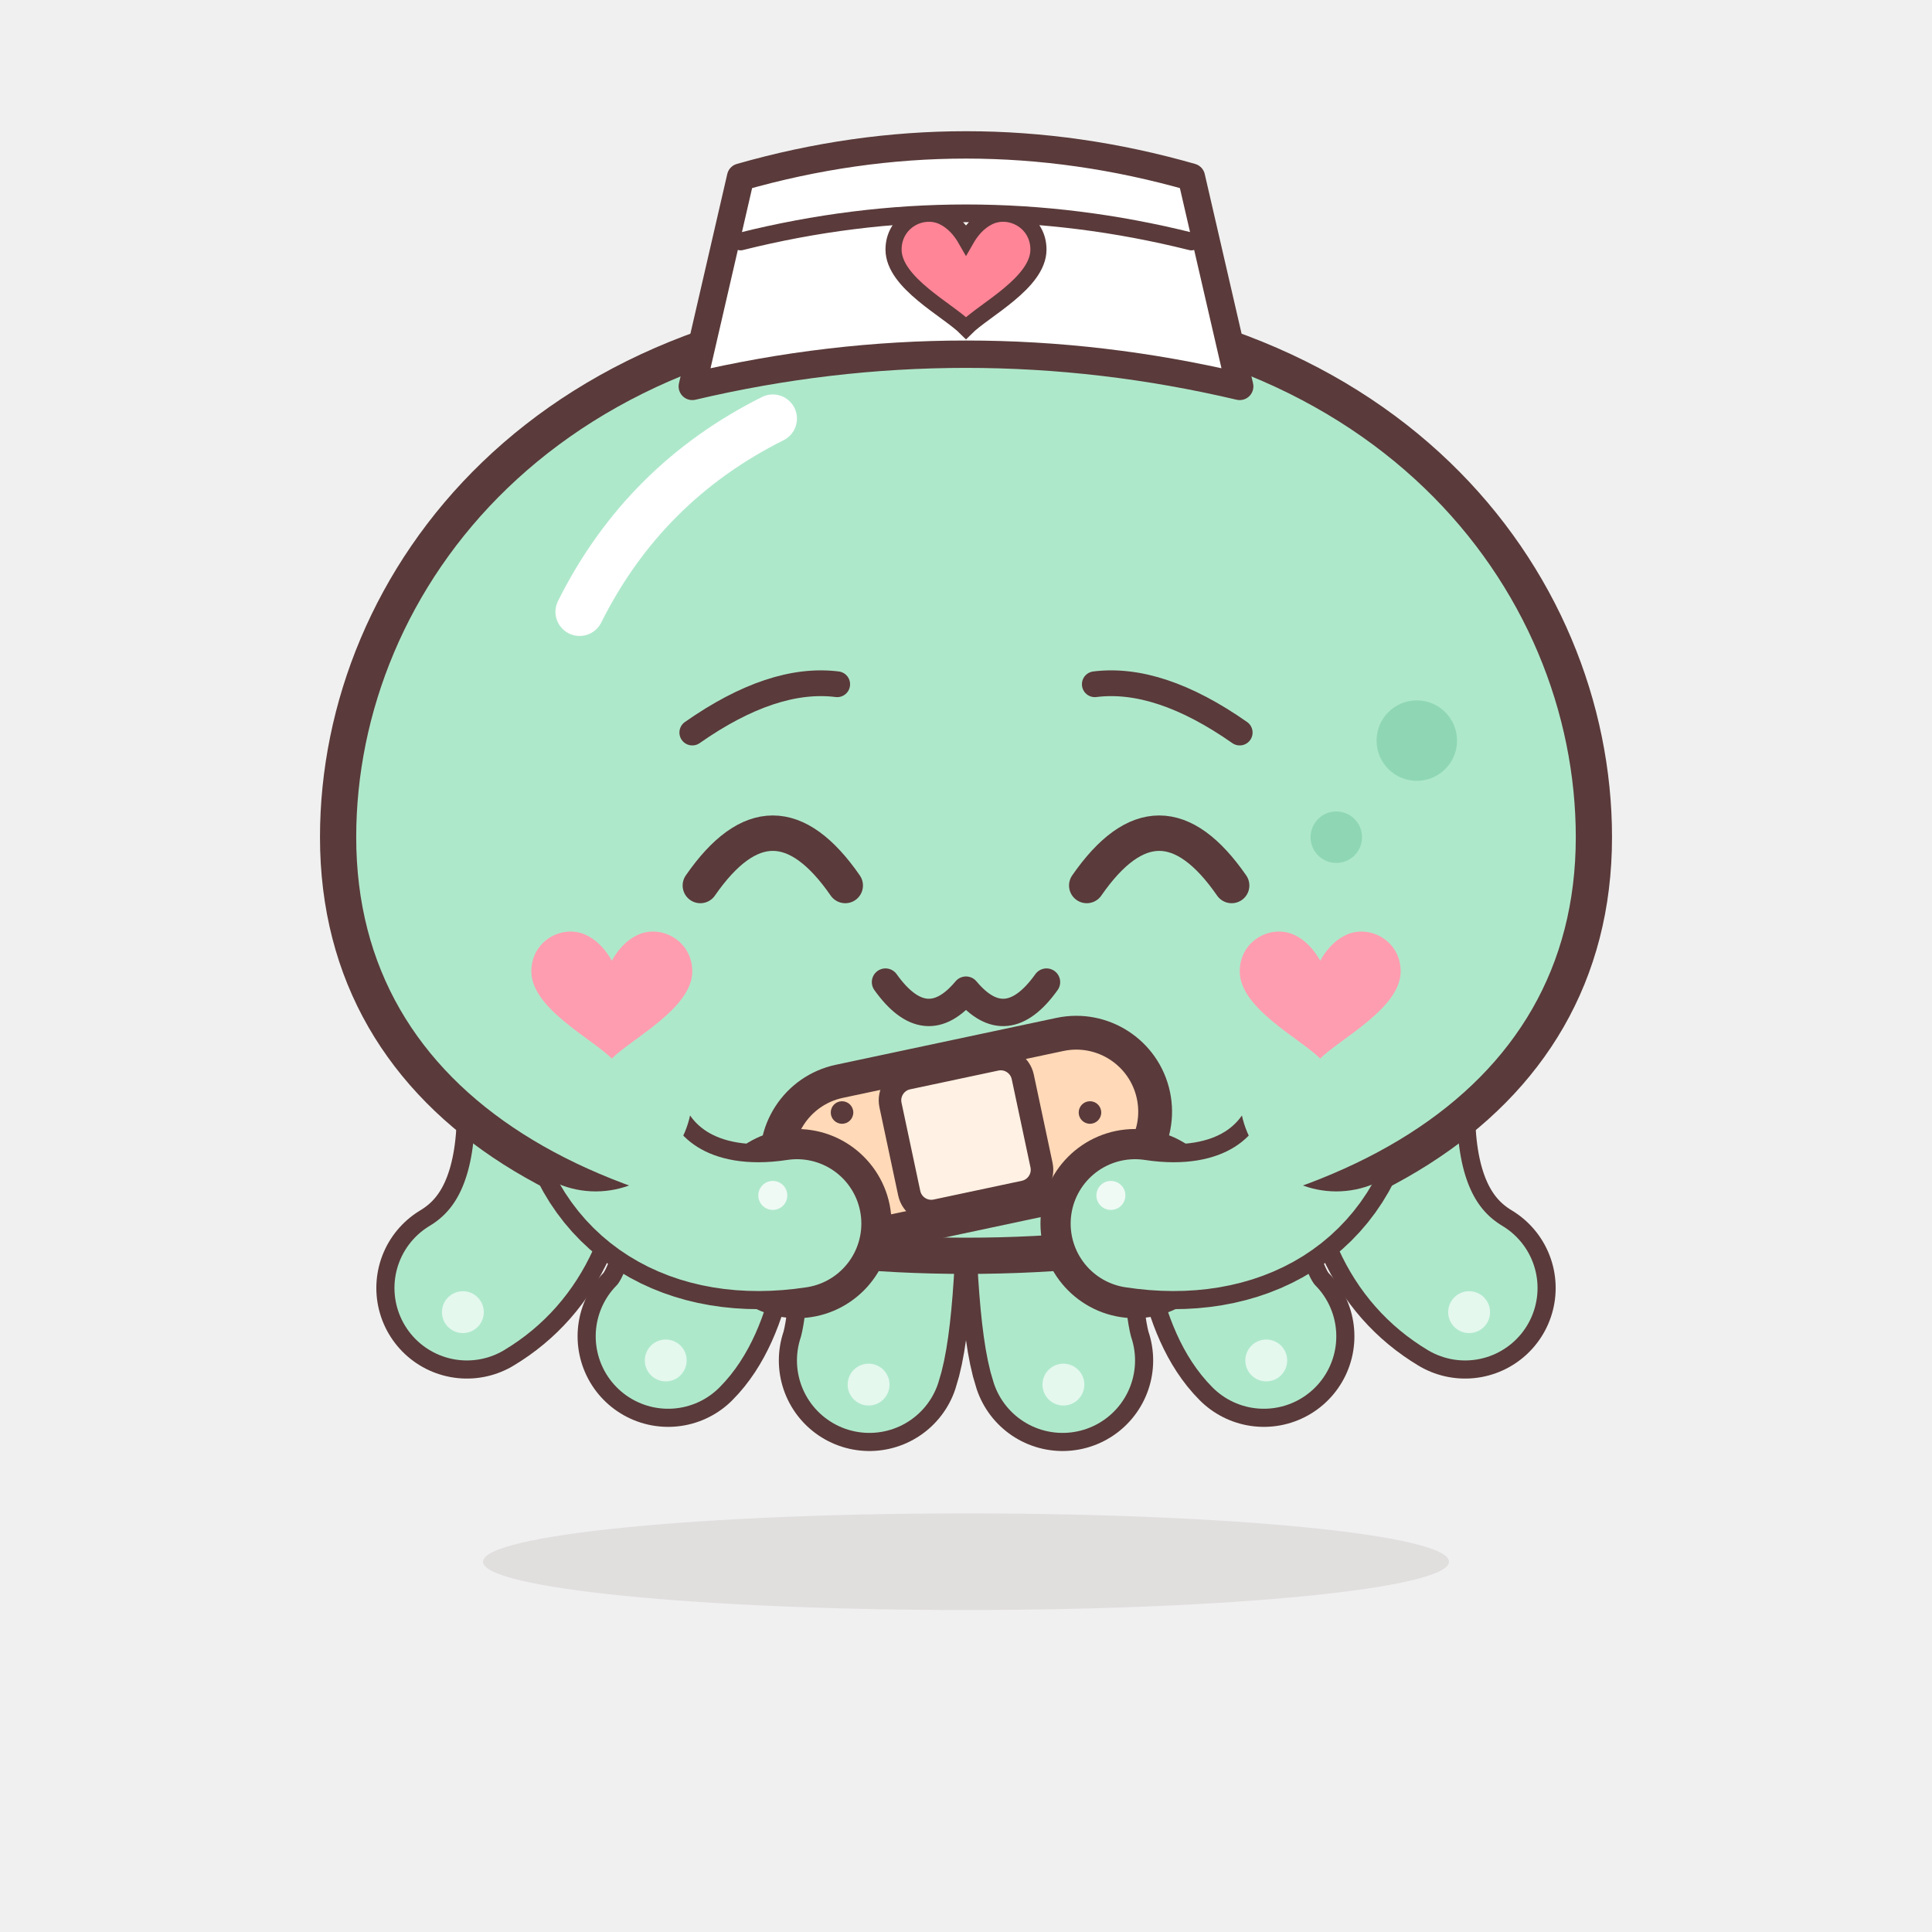
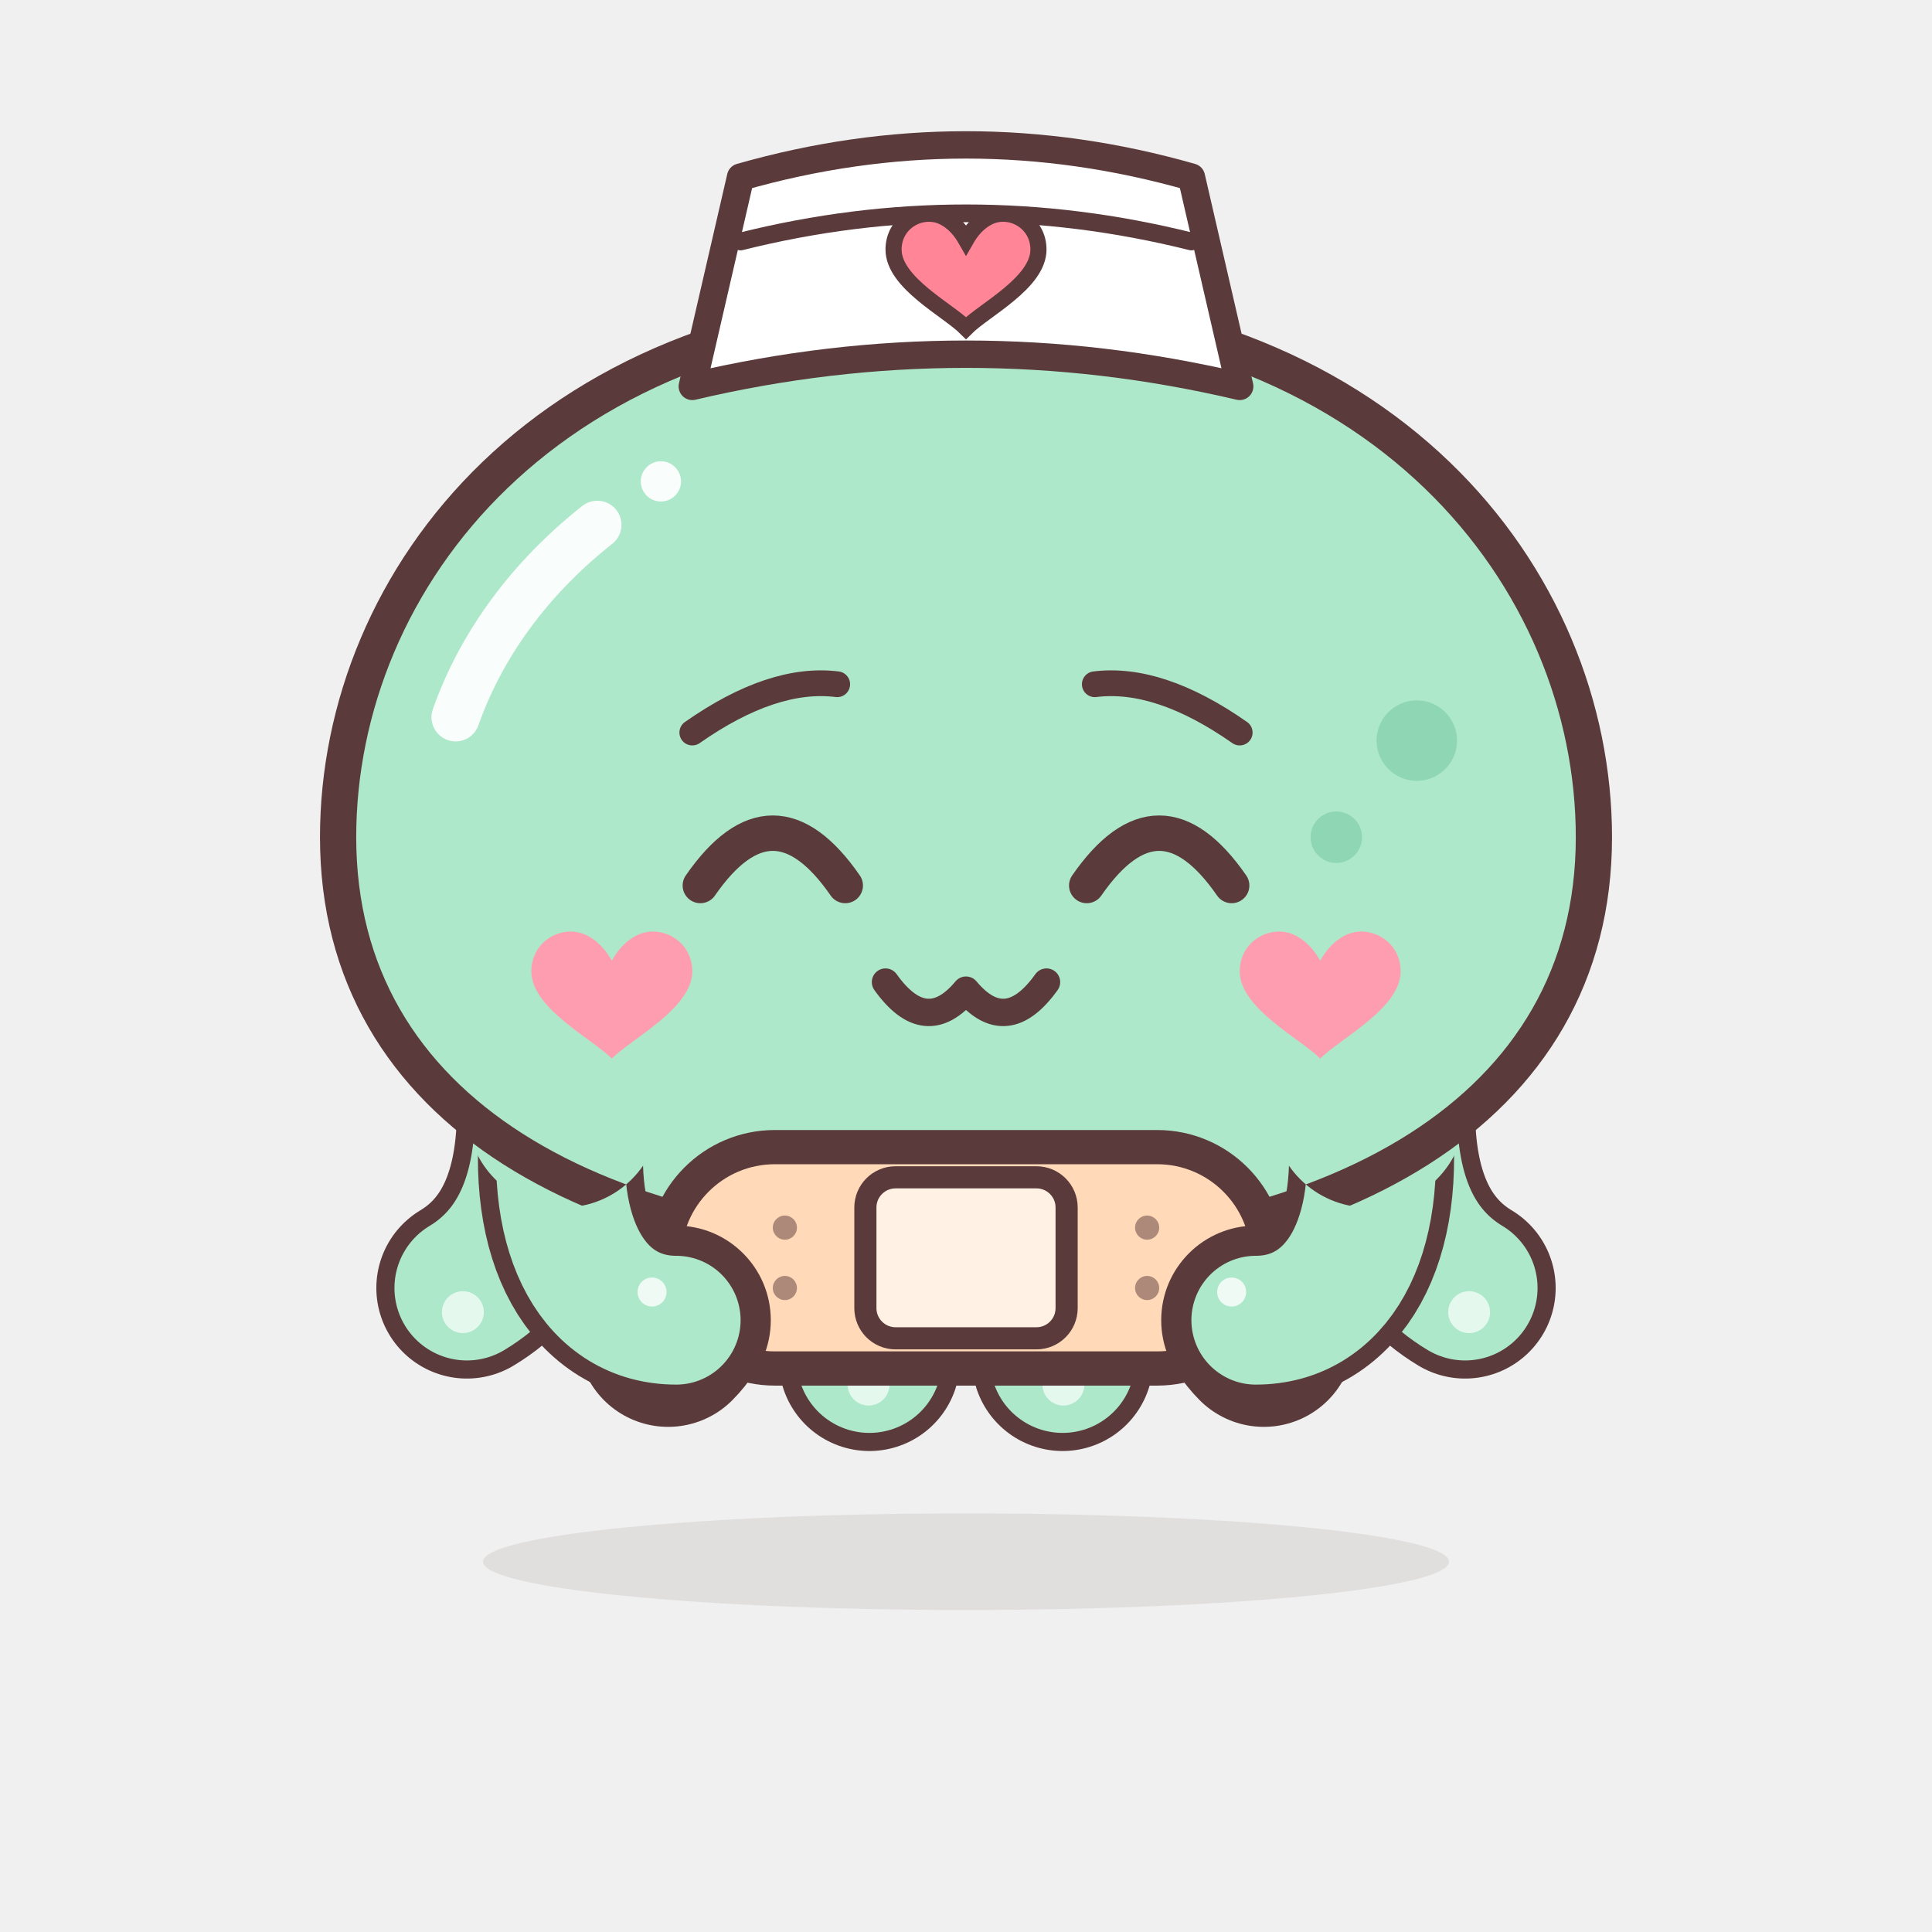
<svg xmlns="http://www.w3.org/2000/svg" viewBox="0 0 240 240" width="240" height="240">
+   <defs>
+     <clipPath id="ISFJ-head">
+       <path d="M120 38 C 172 38, 198 72, 198 104 C 198 138, 166 156, 120 156 C 74 156, 42 138, 42 104 C 42 72, 68 38, 120 38 Z" />
+     </clipPath>
+   </defs>
  <ellipse cx="120" cy="194" rx="60" ry="6" fill="#5A3A3A" opacity="0.10" />
  <g fill="none" stroke-linecap="round" stroke-linejoin="round">
    <g stroke="#5A3A3A" stroke-width="22.5">
      <path d="M68 138 Q 68 154, 58 160" />
      <path d="M89 138 Q 89 160, 83 166" />
      <path d="M110 138 Q 110 163, 108 169" />
      <path d="M130 138 Q 130 163, 132 169" />
      <path d="M151 138 Q 151 160, 157 166" />
      <path d="M172 138 Q 172 154, 182 160" />
    </g>
    <g stroke="#AEE8CB" stroke-width="18">
      <path d="M68 138 Q 68 154, 58 160" />
      <path d="M89 138 Q 89 160, 83 166" />
      <path d="M110 138 Q 110 163, 108 169" />
      <path d="M130 138 Q 130 163, 132 169" />
      <path d="M151 138 Q 151 160, 157 166" />
      <path d="M172 138 Q 172 154, 182 160" />
    </g>
  </g>
  <g fill="none" stroke-linecap="round" stroke-linejoin="round">
    <g stroke="#5A3A3A" stroke-width="19.5" />
    <g stroke="#AEE8CB" stroke-width="15" />
  </g>
  <g fill="#E4F8EE">
    <circle cx="57.5" cy="163" r="2.6" />
    <circle cx="82.7" cy="169" r="2.6" />
    <circle cx="107.9" cy="172" r="2.6" />
    <circle cx="132.1" cy="172" r="2.6" />
    <circle cx="157.3" cy="169" r="2.6" />
    <circle cx="182.5" cy="163" r="2.6" />
  </g>
  <path d="M120 38 C 172 38, 198 72, 198 104 C 198 138, 166 156, 120 156 C 74 156, 42 138, 42 104 C 42 72, 68 38, 120 38 Z" fill="#AEE8CB" stroke="#5A3A3A" stroke-width="4.5" />
  <g fill="#8FD7B4">
    <circle cx="176" cy="92" r="5" />
    <circle cx="166" cy="104" r="3.2" />
  </g>
-   <path d="M72 76 Q 80 60, 96 52" fill="none" stroke="#FFFFFF" stroke-width="6" stroke-linecap="round" />
+   <path d="M56.6 89.1 A 66 54 0 0 1 74.2 65.2" fill="none" stroke="#FFFFFF" stroke-width="6" stroke-linecap="round" opacity="0.92" />
+   <circle cx="82.1" cy="59.8" r="2.5" fill="#FFFFFF" opacity="0.92" />
  <path d="M86 48 L 92 22 Q 120 14, 148 22 L 154 48 Q 120 40, 86 48 Z" fill="#FFFFFF" stroke="#5A3A3A" stroke-width="3.4" stroke-linejoin="round" />
  <path d="M92 30 Q 120 23, 148 30" fill="none" stroke="#5A3A3A" stroke-width="2.2" stroke-linecap="round" stroke-linejoin="round" />
  <path transform="translate(120 34) scale(0.750)" d="M0 9 C -3 6, -12 1.5, -12 -4 C -12 -8.5, -7.5 -11, -4 -9.5 C -2 -8.6, -0.8 -7, 0 -5.6 C 0.8 -7, 2 -8.6, 4 -9.5 C 7.5 -11, 12 -8.5, 12 -4 C 12 1.5, 3 6, 0 9 Z" fill="#FF8597" stroke="#5A3A3A" stroke-width="2.67" />
  <path transform="translate(76 124) scale(0.833)" d="M0 9 C -3 6, -12 1.5, -12 -4 C -12 -8.5, -7.5 -11, -4 -9.5 C -2 -8.6, -0.8 -7, 0 -5.6 C 0.8 -7, 2 -8.6, 4 -9.5 C 7.5 -11, 12 -8.5, 12 -4 C 12 1.5, 3 6, 0 9 Z" fill="#FF9DB0" />
  <path transform="translate(164 124) scale(0.833)" d="M0 9 C -3 6, -12 1.5, -12 -4 C -12 -8.5, -7.5 -11, -4 -9.5 C -2 -8.6, -0.8 -7, 0 -5.6 C 0.8 -7, 2 -8.6, 4 -9.5 C 7.5 -11, 12 -8.5, 12 -4 C 12 1.5, 3 6, 0 9 Z" fill="#FF9DB0" />
  <path d="M86 91 Q 96 84, 104 85" fill="none" stroke="#5A3A3A" stroke-width="3.2" stroke-linecap="round" stroke-linejoin="round" />
  <path d="M154 91 Q 144 84, 136 85" fill="none" stroke="#5A3A3A" stroke-width="3.2" stroke-linecap="round" stroke-linejoin="round" />
  <path d="M87 110 Q 96 97, 105 110" fill="none" stroke="#5A3A3A" stroke-width="4.4" stroke-linecap="round" stroke-linejoin="round" />
  <path d="M135 110 Q 144 97, 153 110" fill="none" stroke="#5A3A3A" stroke-width="4.4" stroke-linecap="round" stroke-linejoin="round" />
  <path d="M110 122 Q 115 129, 120 123 Q 125 129, 130 122" fill="none" stroke="#5A3A3A" stroke-width="3.4" stroke-linecap="round" stroke-linejoin="round" />
-   <g transform="translate(120 141) scale(1.4) translate(-120 -141)">
-     <rect x="103" y="134" width="34" height="14" rx="7" fill="#FFD9B8" stroke="#5A3A3A" stroke-width="3" transform="rotate(-12 120 141)" />
-     <rect x="114" y="135" width="12" height="12" rx="2" fill="#FFF1E3" stroke="#5A3A3A" stroke-width="2" transform="rotate(-12 120 141)" />
-     <circle cx="108" cy="143" r="1" fill="#5A3A3A" />
-     <circle cx="109" cy="139" r="1" fill="#5A3A3A" />
-     <circle cx="131" cy="139" r="1" fill="#5A3A3A" />
-     <circle cx="132" cy="143" r="1" fill="#5A3A3A" />
+   <g transform="translate(120 130) scale(1.25) translate(-120 -130)">
+     <rect x="90" y="140" width="60" height="22" rx="11" fill="#FFD9B8" stroke="#5A3A3A" stroke-width="3.4" />
+     <rect x="110" y="143" width="20" height="16" rx="3" fill="#FFF1E3" stroke="#5A3A3A" stroke-width="2.2" />
+     <circle cx="102" cy="148" r="1.2" fill="#5A3A3A" opacity="0.5" />
+     <circle cx="102" cy="154" r="1.2" fill="#5A3A3A" opacity="0.5" />
+     <circle cx="138" cy="148" r="1.2" fill="#5A3A3A" opacity="0.5" />
+     <circle cx="138" cy="154" r="1.2" fill="#5A3A3A" opacity="0.5" />
  </g>
  <mask id="ISFJ-arms" maskUnits="userSpaceOnUse" x="0" y="0" width="240" height="240">
    <rect width="240" height="240" fill="#fff" />
-     <circle cx="74.0" cy="136.0" r="12" fill="#000" />
-     <circle cx="166.0" cy="136.0" r="12" fill="#000" />
+     <circle cx="70.0" cy="138.0" r="12" fill="#000" />
+     <circle cx="170.0" cy="138.0" r="12" fill="#000" />
  </mask>
  <g mask="url(#ISFJ-arms)">
    <g stroke="#5A3A3A" stroke-width="20.5" fill="none" stroke-linecap="round">
-       <path d="M74 136 C 76 148, 86 154, 99 152" />
-       <path d="M166 136 C 164 148, 154 154, 141 152" />
+       <path d="M70 138 C 68 154, 74 164, 84 164" />
+       <path d="M170 138 C 172 154, 166 164, 156 164" />
    </g>
-     <circle cx="99.0" cy="152.0" r="11.75" fill="#5A3A3A" />
-     <circle cx="141.0" cy="152.0" r="11.75" fill="#5A3A3A" />
+     <circle cx="84.0" cy="164.0" r="11.75" fill="#5A3A3A" />
+     <circle cx="156.0" cy="164.0" r="11.75" fill="#5A3A3A" />
    <g stroke="#AEE8CB" stroke-width="16" fill="none" stroke-linecap="round">
-       <path d="M74 136 C 76 148, 86 154, 99 152" />
-       <path d="M166 136 C 164 148, 154 154, 141 152" />
+       <path d="M70 138 C 68 154, 74 164, 84 164" />
+       <path d="M170 138 C 172 154, 166 164, 156 164" />
    </g>
-     <circle cx="99.0" cy="152.0" r="7.25" fill="#AEE8CB" />
-     <circle cx="141.0" cy="152.0" r="7.25" fill="#AEE8CB" />
-     <circle cx="96.0" cy="148.5" r="1.8" fill="#FFFFFF" opacity="0.8" />
-     <circle cx="138.0" cy="148.5" r="1.8" fill="#FFFFFF" opacity="0.8" />
+     <circle cx="84.0" cy="164.0" r="7.25" fill="#AEE8CB" />
+     <circle cx="156.0" cy="164.0" r="7.25" fill="#AEE8CB" />
+     <circle cx="81.0" cy="160.5" r="1.8" fill="#FFFFFF" opacity="0.8" />
+     <circle cx="153.0" cy="160.5" r="1.8" fill="#FFFFFF" opacity="0.8" />
  </g>
</svg>
